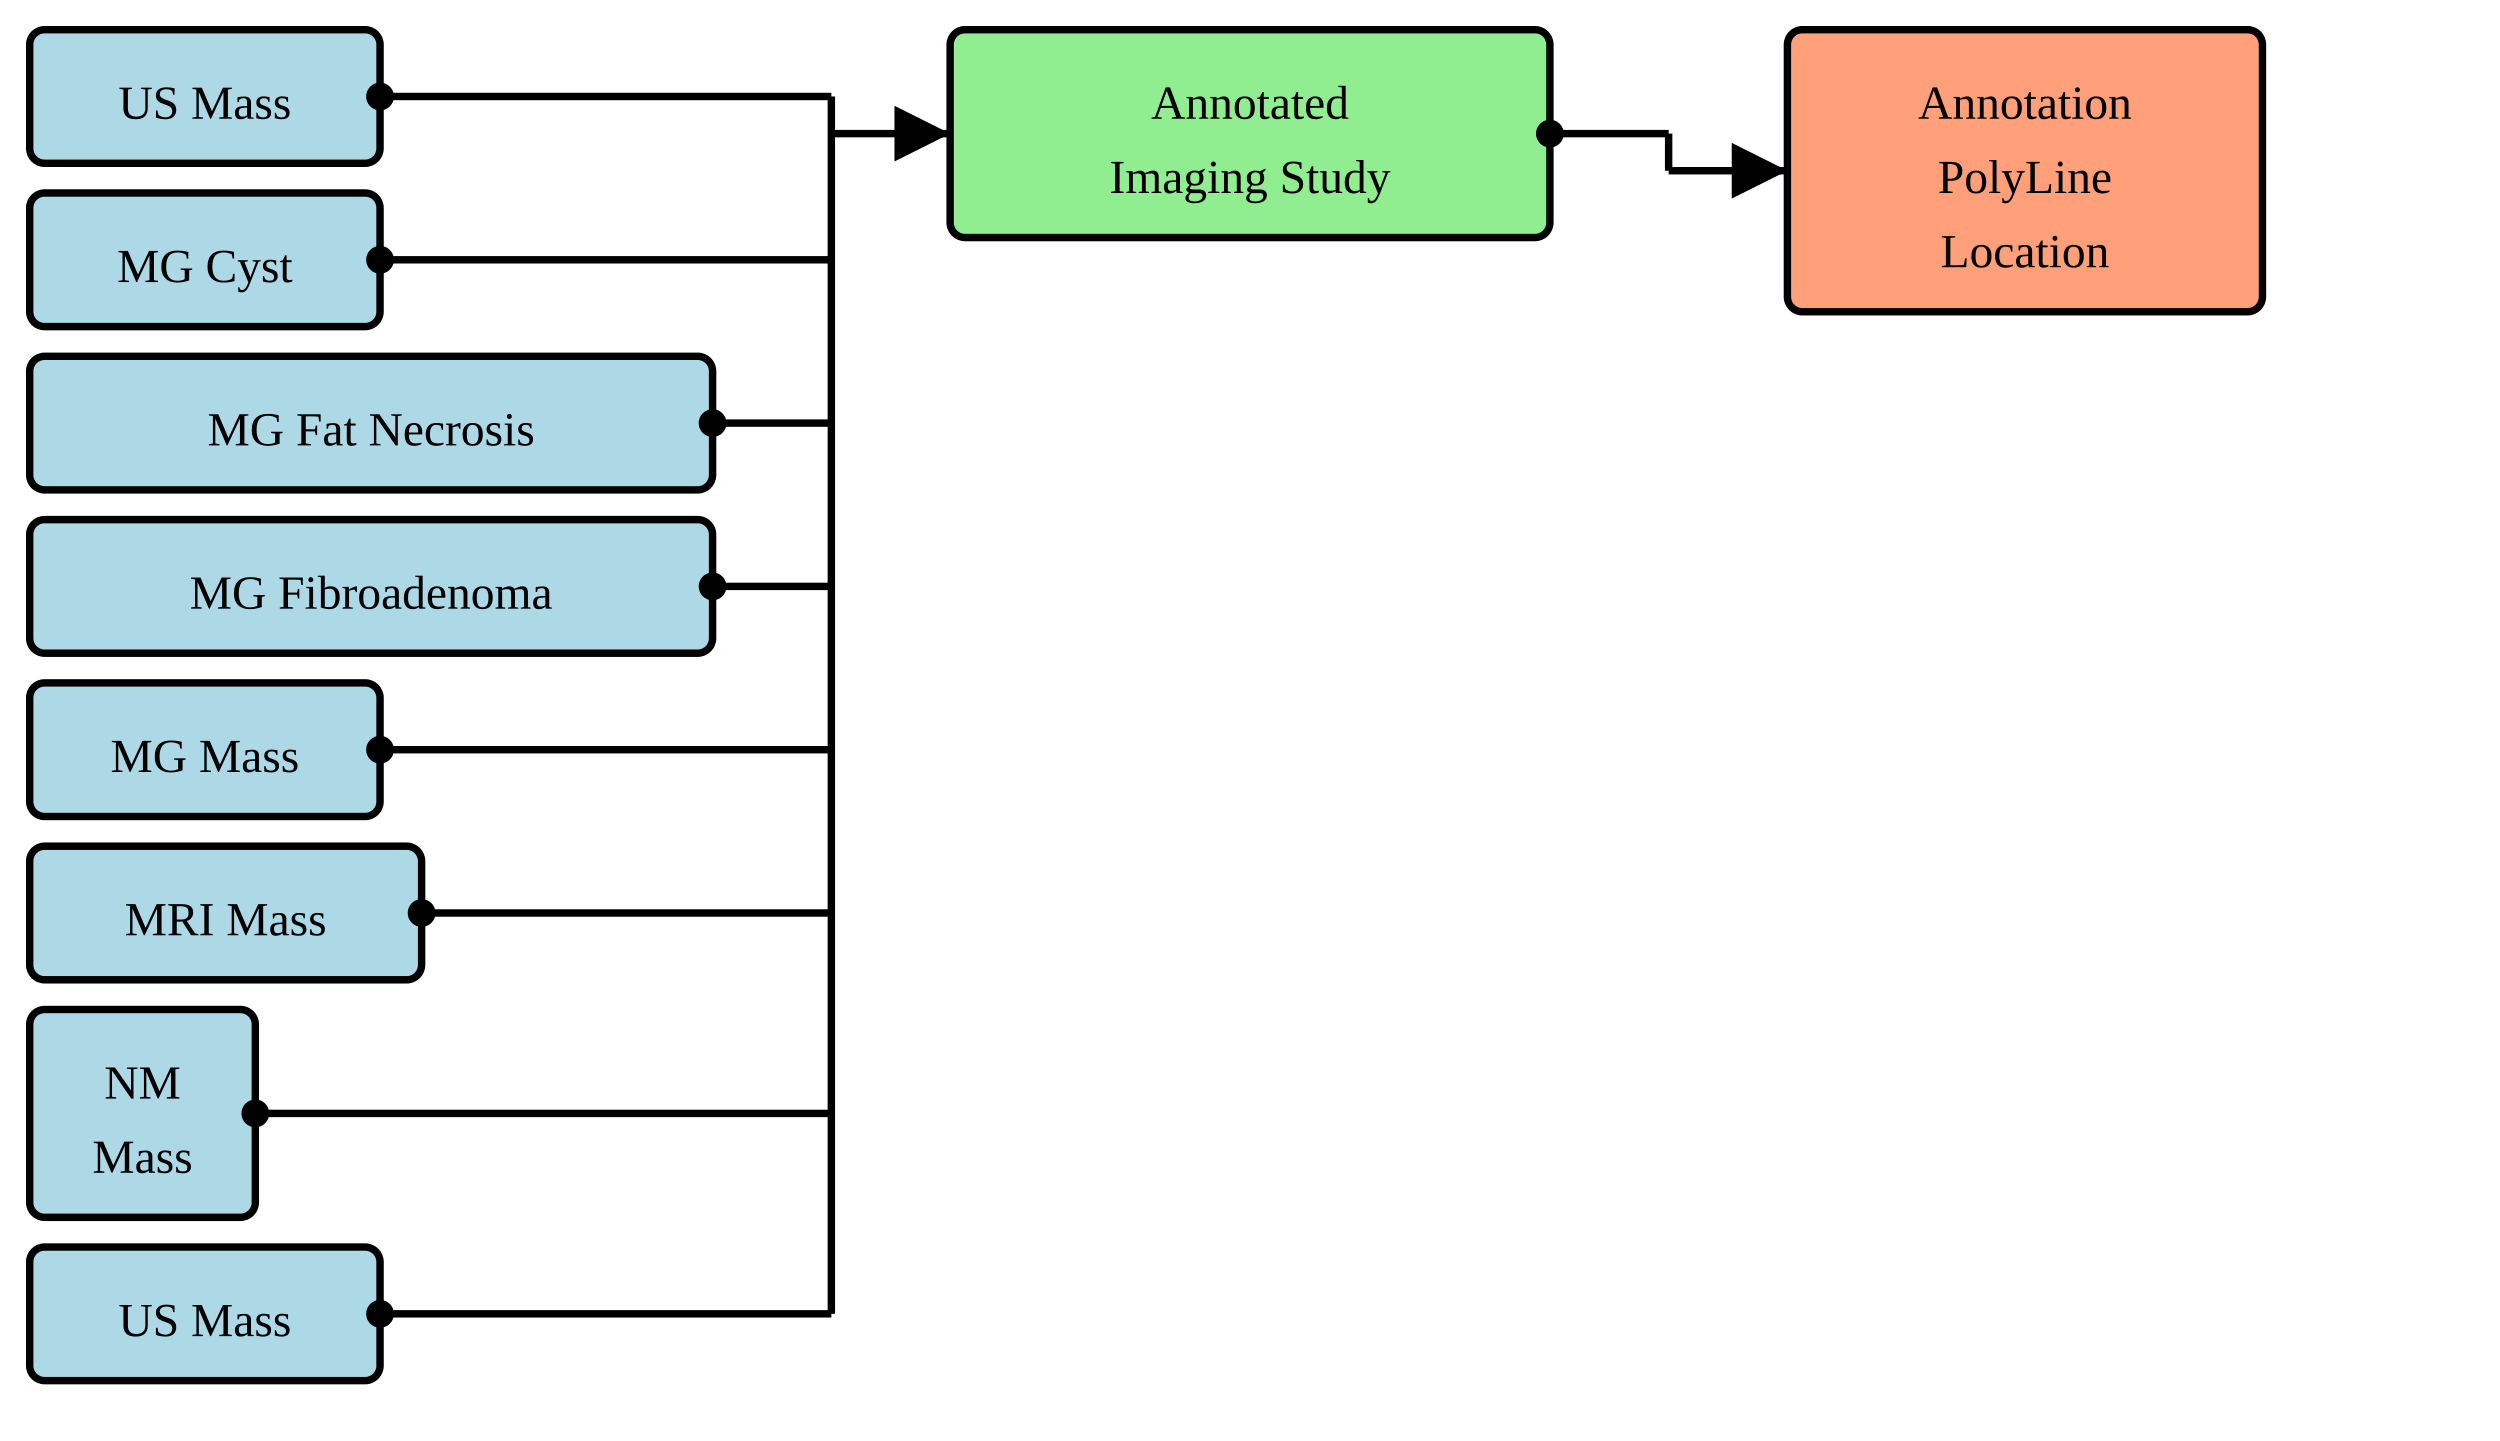
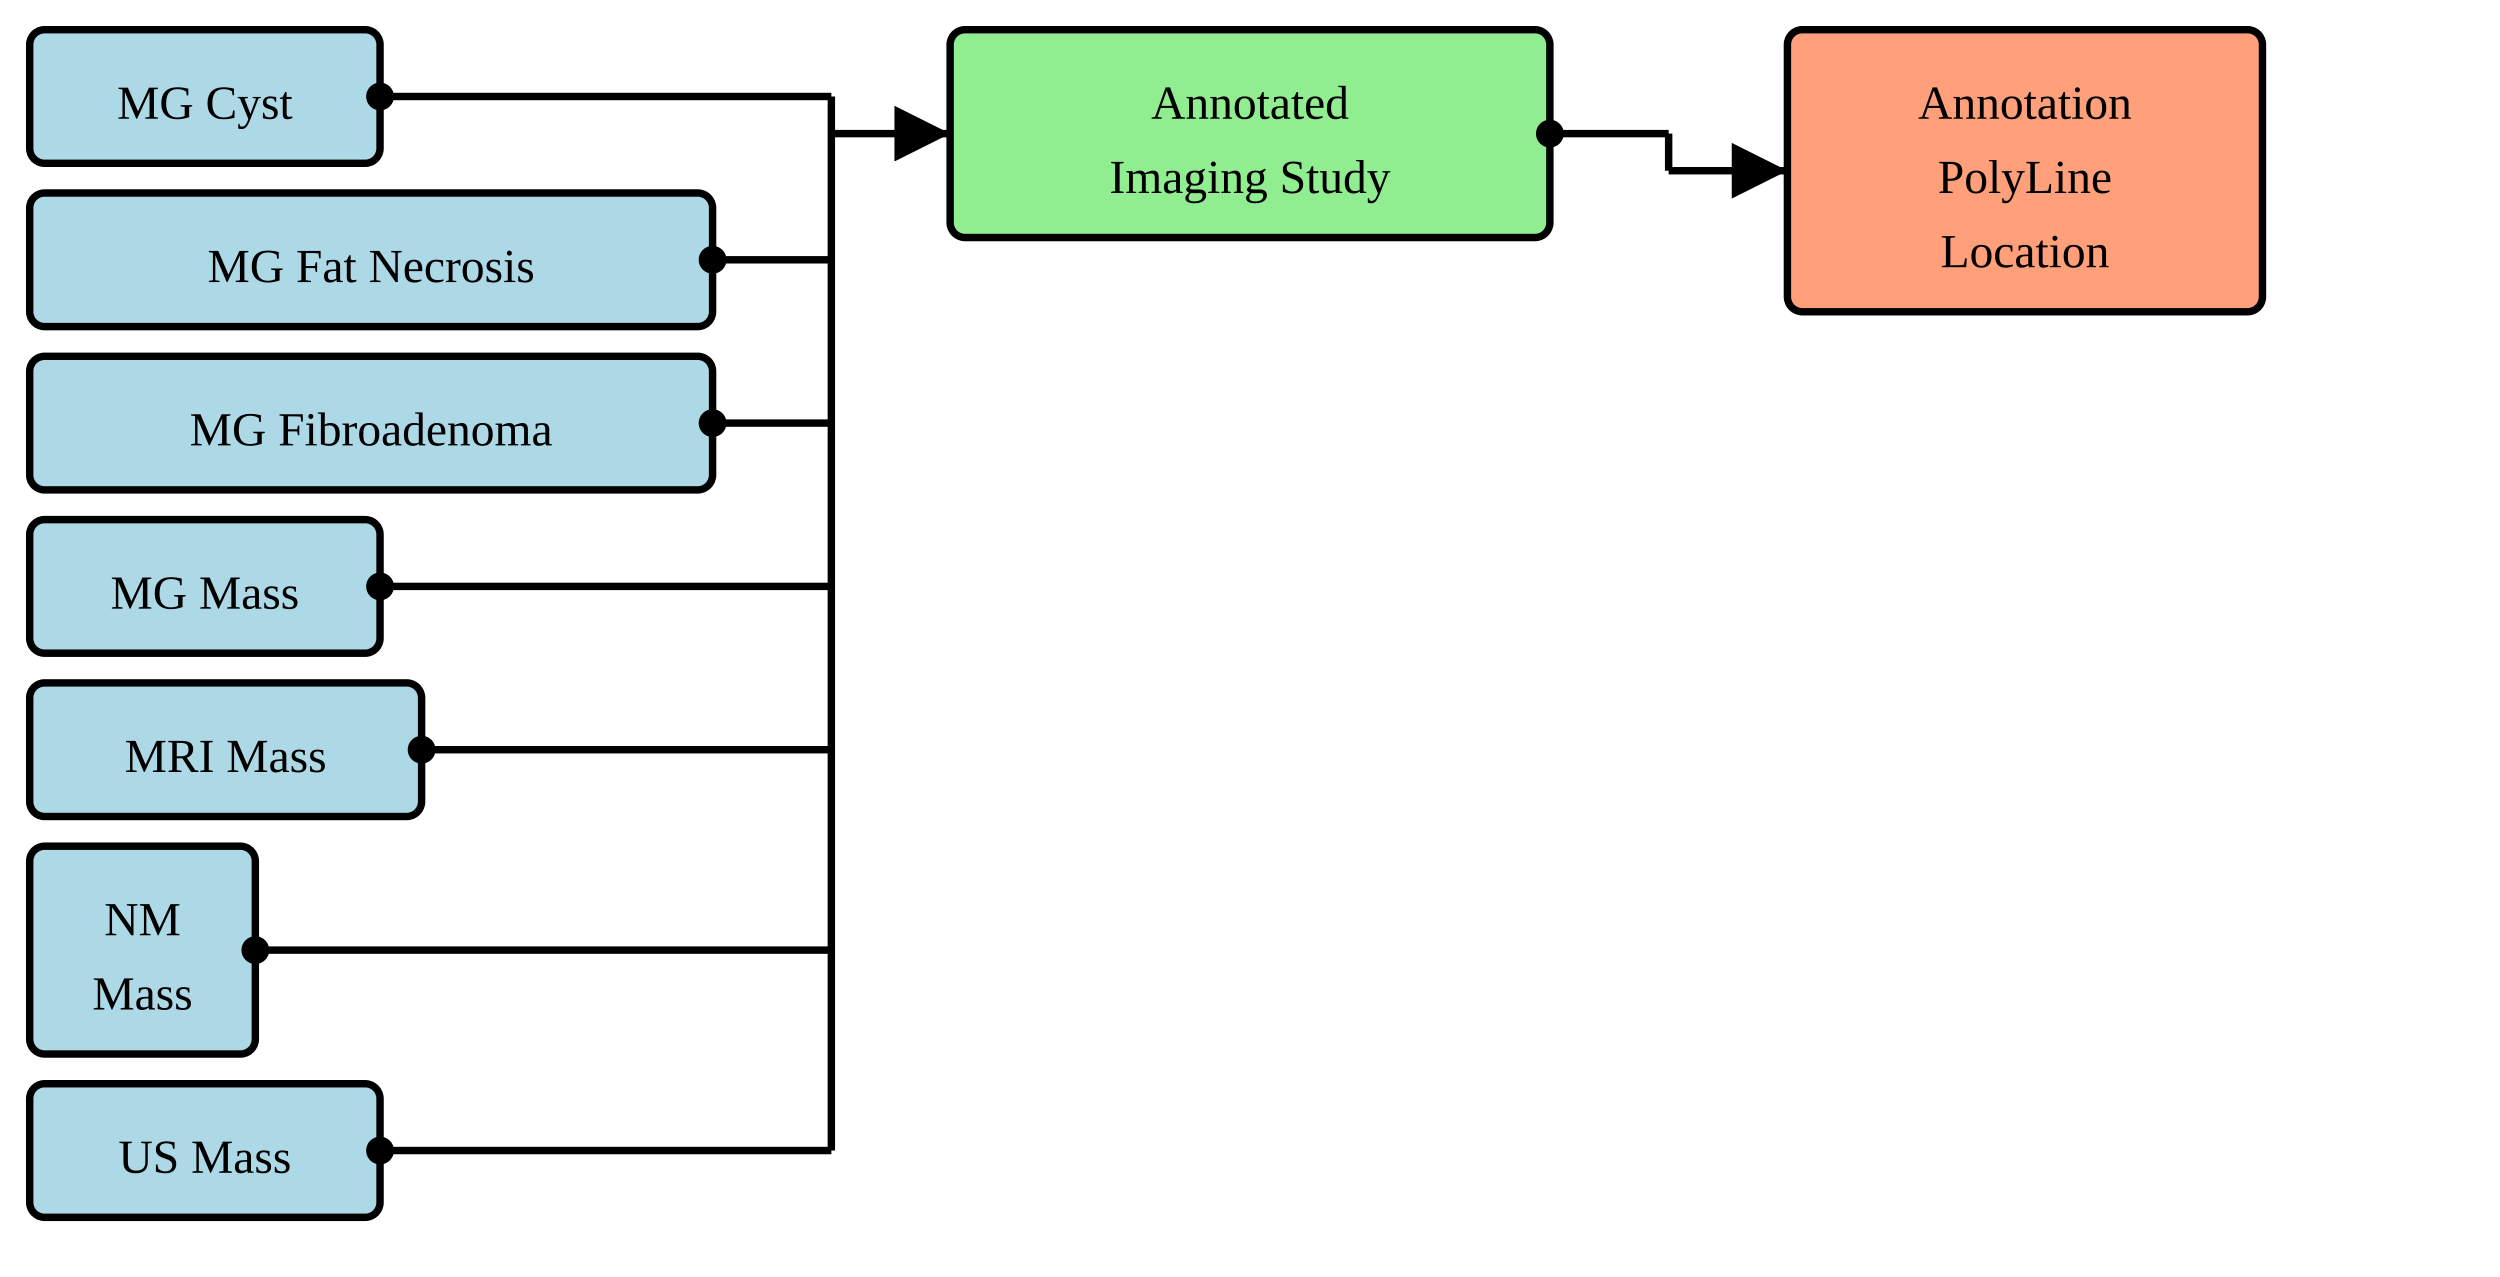
- <svg xmlns="http://www.w3.org/2000/svg" version="1.1" width="631.5" height="363.75">
+ <svg xmlns="http://www.w3.org/2000/svg" version="1.1" width="631.5" height="322.5">
  <defs>
    <marker id="arrowStart" markerWidth="3.75" markerHeight="3.75" markerUnits="px" refX="1.875" refY="1.875">
      <circle fill="Black" stroke-width="0" cx="1.875" cy="1.875" r="1.875" />
    </marker>
    <marker id="arrowEnd" markerWidth="7.5" markerHeight="7.5" markerUnits="px" refX="7.5" refY="3.75">
      <polygon fill="Black" stroke-width="0" points="0 0 7.5 3.75 0 7.5" />
    </marker>
  </defs>
  <g>
    <g transform="translate(7.5 7.5)">
      <rect fill="LightBlue" stroke="Black" stroke-width="1.875" x="0" y="0" width="88.5" height="33.75" rx="3.75" ry="3.75" />
-       <a href="./StructureDefinition-BreastRadUSMass.html" target="_blank">
-         <text x="44.25" y="22.5" text-anchor="middle">US Mass</text>
-       </a>
-     </g>
-     <g transform="translate(7.5 48.75)">
-       <rect fill="LightBlue" stroke="Black" stroke-width="1.875" x="0" y="0" width="88.5" height="33.75" rx="3.75" ry="3.75" />
      <a href="./StructureDefinition-MGAbnormalityCyst.html" target="_blank">
        <text x="44.25" y="22.5" text-anchor="middle">MG Cyst</text>
      </a>
    </g>
-     <g transform="translate(7.5 90)">
+     <g transform="translate(7.5 48.75)">
      <rect fill="LightBlue" stroke="Black" stroke-width="1.875" x="0" y="0" width="172.5" height="33.75" rx="3.75" ry="3.75" />
      <a href="./StructureDefinition-MGAbnormalityFatNecrosis.html" target="_blank">
        <text x="86.25" y="22.5" text-anchor="middle">MG Fat Necrosis</text>
      </a>
    </g>
-     <g transform="translate(7.5 131.25)">
+     <g transform="translate(7.5 90)">
      <rect fill="LightBlue" stroke="Black" stroke-width="1.875" x="0" y="0" width="172.5" height="33.75" rx="3.75" ry="3.75" />
      <a href="./StructureDefinition-MGAbnormalityFibroadenoma.html" target="_blank">
        <text x="86.25" y="22.5" text-anchor="middle">MG Fibroadenoma</text>
      </a>
    </g>
-     <g transform="translate(7.5 172.5)">
+     <g transform="translate(7.5 131.25)">
      <rect fill="LightBlue" stroke="Black" stroke-width="1.875" x="0" y="0" width="88.5" height="33.75" rx="3.75" ry="3.75" />
      <a href="./StructureDefinition-MGMass.html" target="_blank">
        <text x="44.25" y="22.5" text-anchor="middle">MG Mass</text>
      </a>
    </g>
-     <g transform="translate(7.5 213.75)">
+     <g transform="translate(7.5 172.5)">
      <rect fill="LightBlue" stroke="Black" stroke-width="1.875" x="0" y="0" width="99" height="33.75" rx="3.75" ry="3.75" />
      <a href="./StructureDefinition-MRIMass.html" target="_blank">
        <text x="49.5" y="22.5" text-anchor="middle">MRI Mass</text>
      </a>
    </g>
-     <g transform="translate(7.5 255)">
+     <g transform="translate(7.5 213.75)">
      <rect fill="LightBlue" stroke="Black" stroke-width="1.875" x="0" y="0" width="57" height="52.5" rx="3.75" ry="3.75" />
      <a href="./StructureDefinition-NMMass.html" target="_blank">
        <text x="28.5" y="22.5" text-anchor="middle">NM</text>
      </a>
      <a href="./StructureDefinition-NMMass.html" target="_blank">
        <text x="28.5" y="41.25" text-anchor="middle">Mass</text>
      </a>
    </g>
-     <g transform="translate(7.5 315)">
+     <g transform="translate(7.5 273.75)">
      <rect fill="LightBlue" stroke="Black" stroke-width="1.875" x="0" y="0" width="88.5" height="33.75" rx="3.75" ry="3.75" />
      <a href="./StructureDefinition-USMass.html" target="_blank">
        <text x="44.25" y="22.5" text-anchor="middle">US Mass</text>
      </a>
    </g>
    <line stroke="Black" stroke-width="1.875" marker-end="url(#arrowEnd)" x1="210" y1="33.75" x2="240" y2="33.75" />
    <line stroke="Black" stroke-width="1.875" marker-start="url(#arrowStart)" x1="96" y1="24.375" x2="210" y2="24.375" />
-     <line stroke="Black" stroke-width="1.875" marker-start="url(#arrowStart)" x1="96" y1="65.625" x2="210" y2="65.625" />
+     <line stroke="Black" stroke-width="1.875" marker-start="url(#arrowStart)" x1="180" y1="65.625" x2="210" y2="65.625" />
    <line stroke="Black" stroke-width="1.875" marker-start="url(#arrowStart)" x1="180" y1="106.875" x2="210" y2="106.875" />
-     <line stroke="Black" stroke-width="1.875" marker-start="url(#arrowStart)" x1="180" y1="148.125" x2="210" y2="148.125" />
-     <line stroke="Black" stroke-width="1.875" marker-start="url(#arrowStart)" x1="96" y1="189.375" x2="210" y2="189.375" />
-     <line stroke="Black" stroke-width="1.875" marker-start="url(#arrowStart)" x1="106.5" y1="230.625" x2="210" y2="230.625" />
-     <line stroke="Black" stroke-width="1.875" marker-start="url(#arrowStart)" x1="64.5" y1="281.25" x2="210" y2="281.25" />
-     <line stroke="Black" stroke-width="1.875" marker-start="url(#arrowStart)" x1="96" y1="331.875" x2="210" y2="331.875" />
-     <line stroke="Black" stroke-width="1.875" x1="210" y1="24.375" x2="210" y2="331.875" />
+     <line stroke="Black" stroke-width="1.875" marker-start="url(#arrowStart)" x1="96" y1="148.125" x2="210" y2="148.125" />
+     <line stroke="Black" stroke-width="1.875" marker-start="url(#arrowStart)" x1="106.5" y1="189.375" x2="210" y2="189.375" />
+     <line stroke="Black" stroke-width="1.875" marker-start="url(#arrowStart)" x1="64.5" y1="240" x2="210" y2="240" />
+     <line stroke="Black" stroke-width="1.875" marker-start="url(#arrowStart)" x1="96" y1="290.625" x2="210" y2="290.625" />
+     <line stroke="Black" stroke-width="1.875" x1="210" y1="24.375" x2="210" y2="290.625" />
  </g>
  <g>
    <g transform="translate(240 7.5)">
      <rect fill="LightGreen" stroke="Black" stroke-width="1.875" x="0" y="0" width="151.5" height="52.5" rx="3.75" ry="3.75" />
      <text x="75.75" y="22.5" text-anchor="middle">Annotated</text>
      <text x="75.75" y="41.25" text-anchor="middle">Imaging Study</text>
    </g>
    <line stroke="Black" stroke-width="1.875" marker-end="url(#arrowEnd)" x1="421.5" y1="43.125" x2="451.5" y2="43.125" />
    <line stroke="Black" stroke-width="1.875" marker-start="url(#arrowStart)" x1="391.5" y1="33.75" x2="421.5" y2="33.75" />
    <line stroke="Black" stroke-width="1.875" x1="421.5" y1="33.75" x2="421.5" y2="43.125" />
  </g>
  <g>
    <g transform="translate(451.5 7.5)">
      <rect fill="LightSalmon" stroke="Black" stroke-width="1.875" x="0" y="0" width="120" height="71.25" rx="3.75" ry="3.75" />
      <a href="./StructureDefinition-AimAnnotationPolyLineExtension.html" target="_blank">
        <text x="60" y="22.5" text-anchor="middle">Annotation</text>
      </a>
      <a href="./StructureDefinition-AimAnnotationPolyLineExtension.html" target="_blank">
        <text x="60" y="41.25" text-anchor="middle">PolyLine</text>
      </a>
      <a href="./StructureDefinition-AimAnnotationPolyLineExtension.html" target="_blank">
        <text x="60" y="60" text-anchor="middle">Location</text>
      </a>
    </g>
  </g>
</svg>
